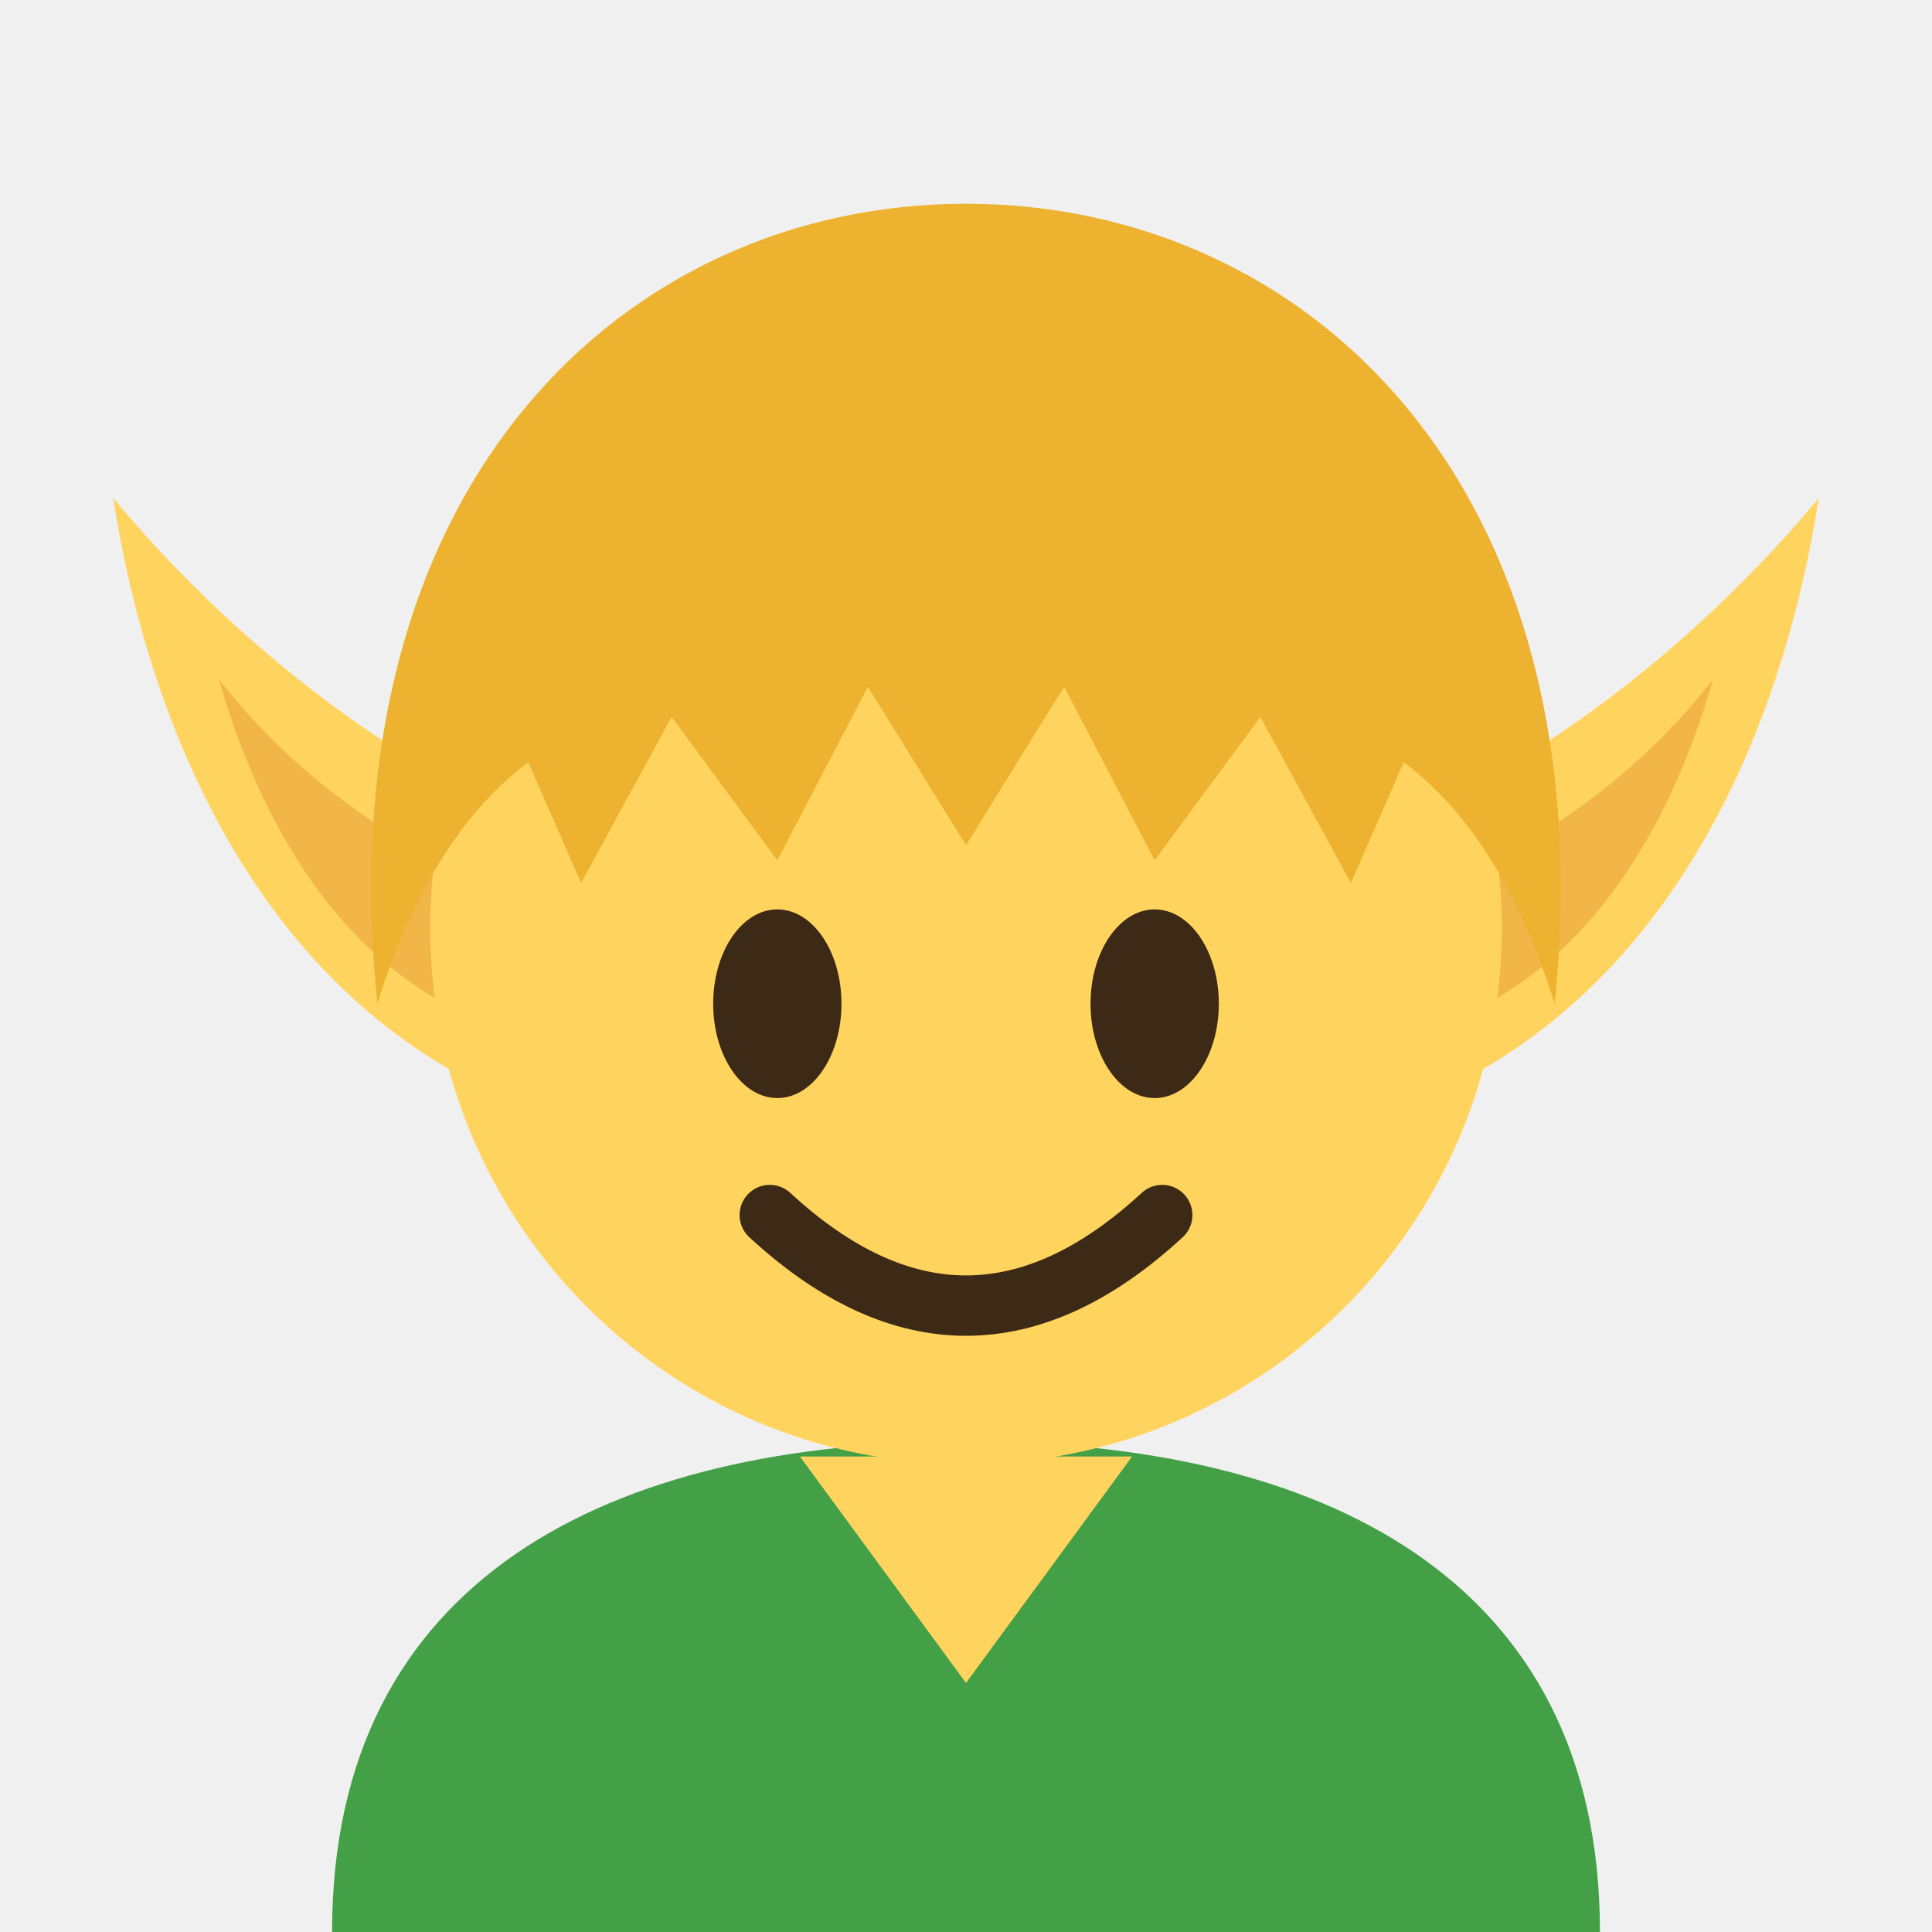
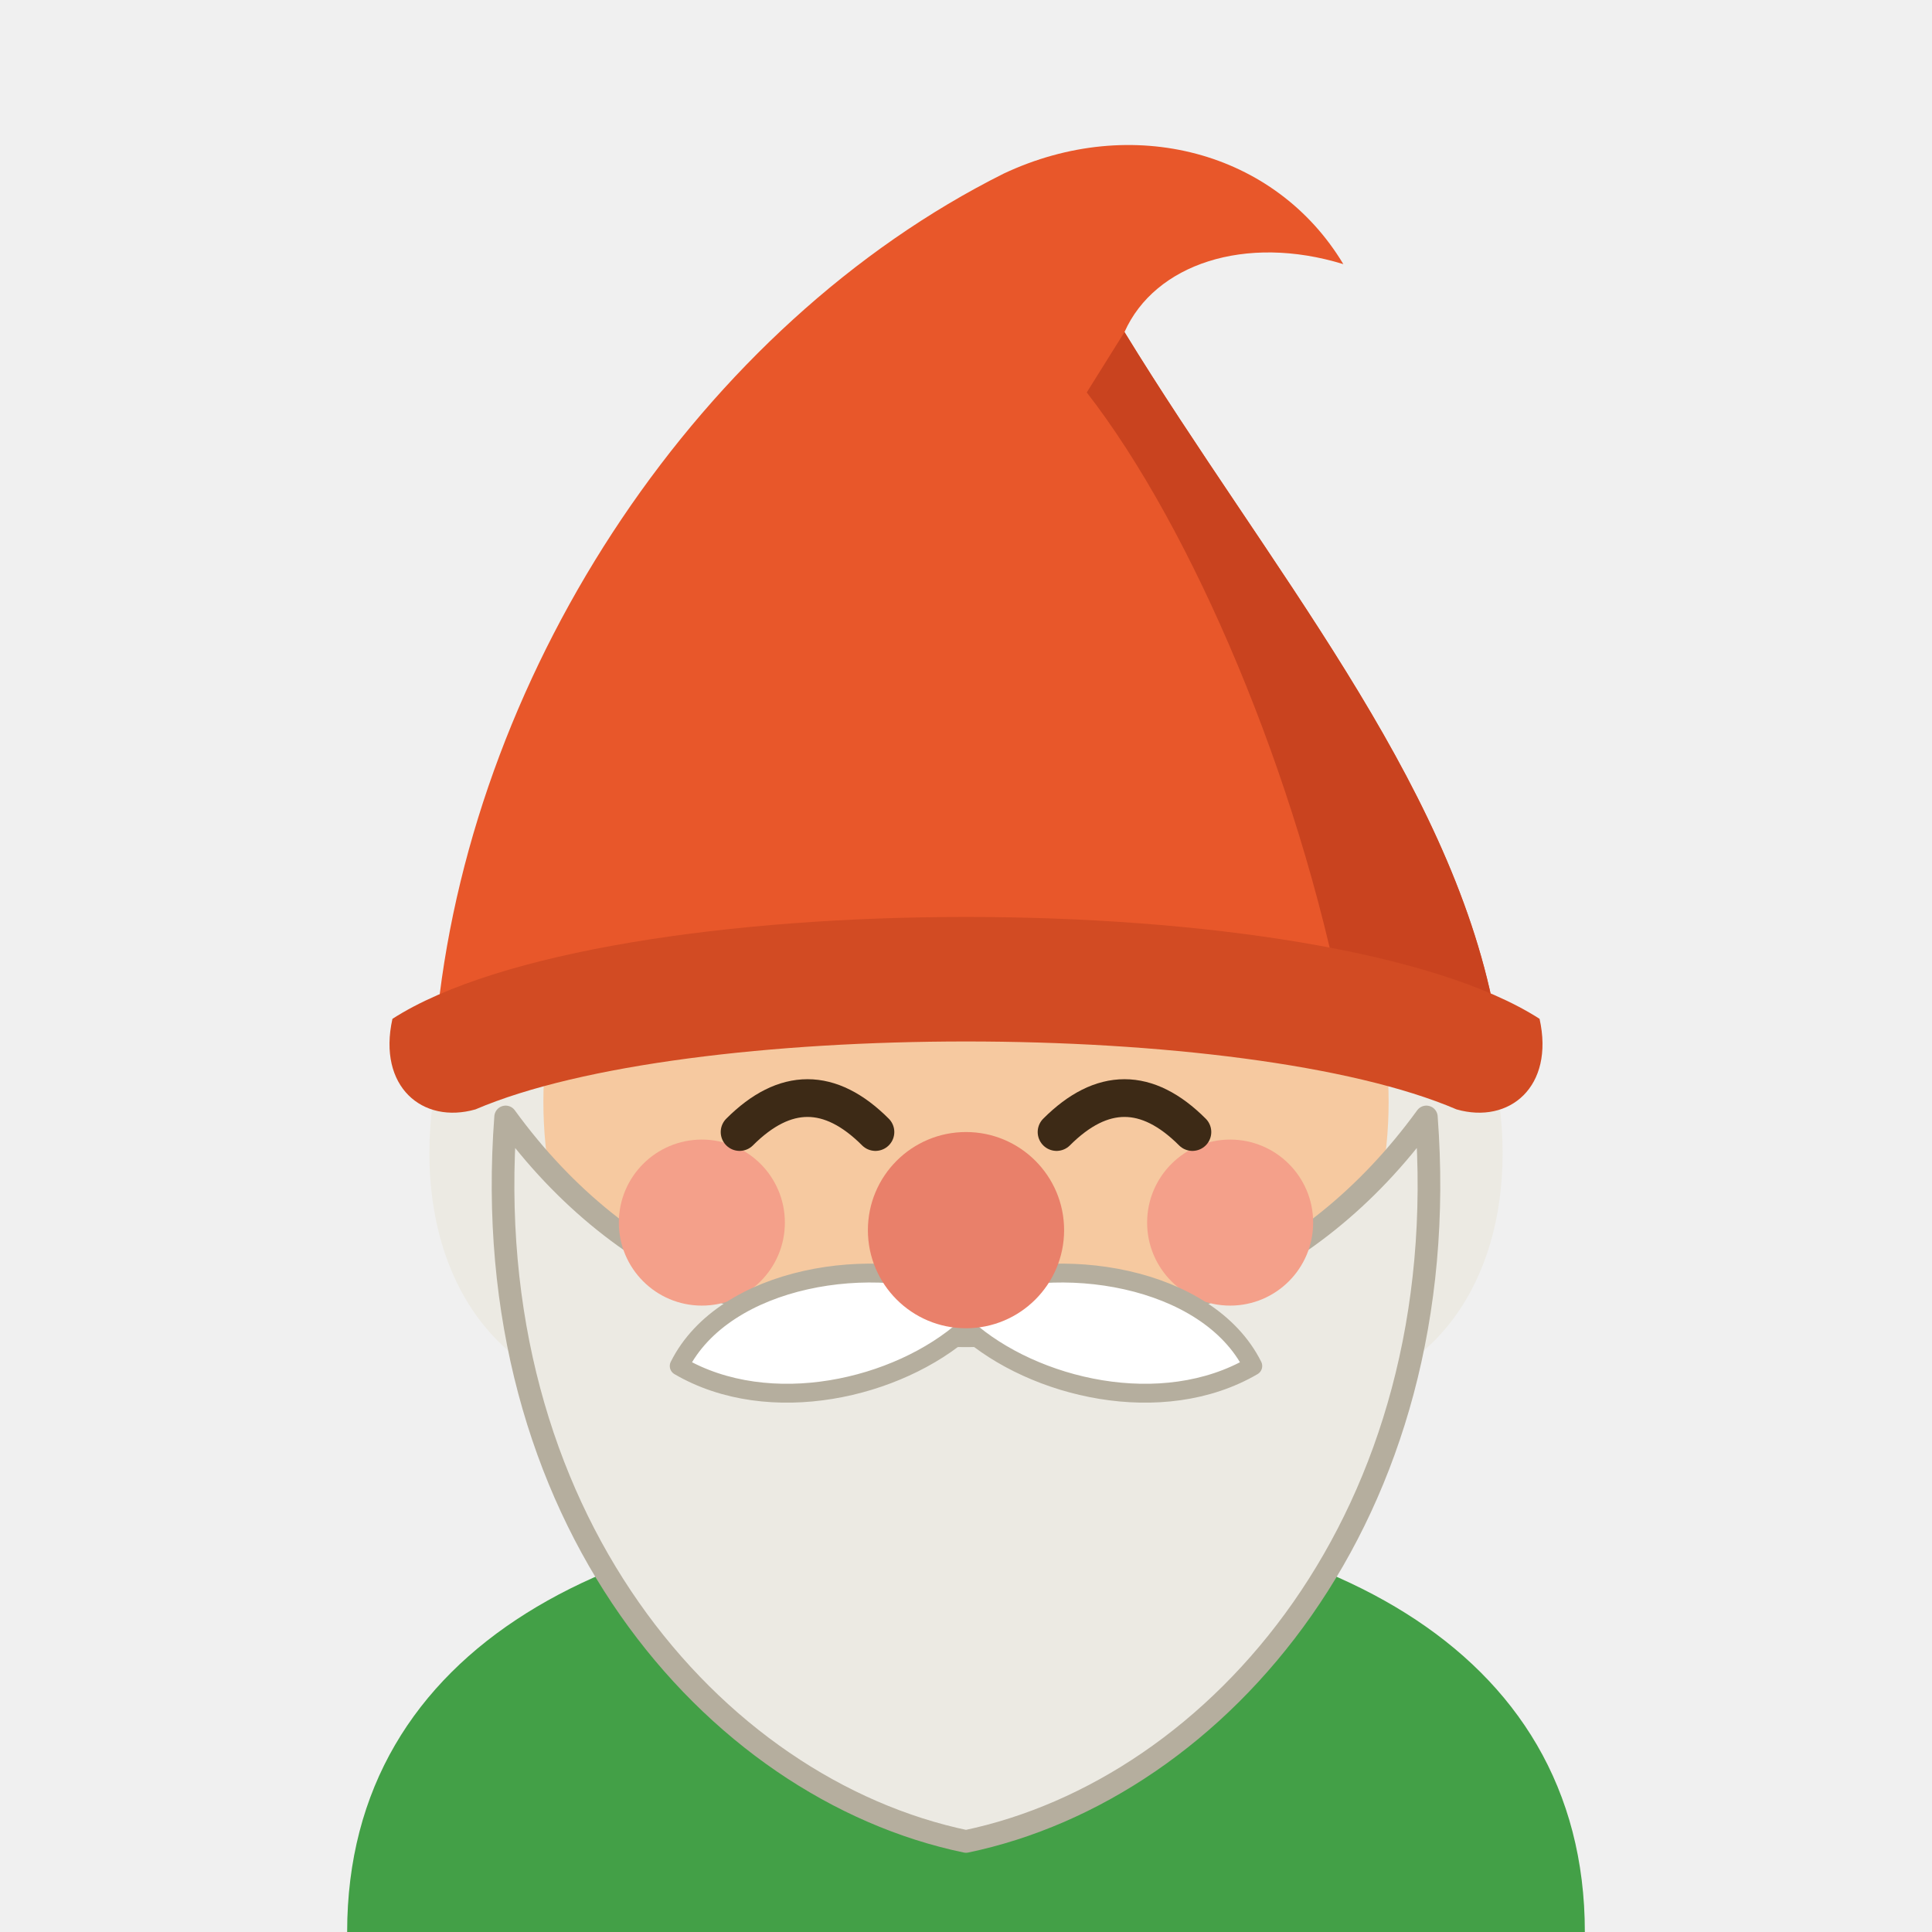
<svg xmlns="http://www.w3.org/2000/svg" viewBox="0 0 512 512" role="img" aria-label="Heinzelmännchen">
-   <path d="M88 512 C88 418 162 382 256 382 C350 382 424 418 424 512 Z" fill="#43A047" />
-   <path d="M212 386 L256 446 L300 386 Z" fill="#FFD45E" />
-   <path d="M132 214 C96 196 60 168 30 132 C40 196 70 262 132 290 Z" fill="#FFD45E" />
-   <path d="M380 214 C416 196 452 168 482 132 C472 196 442 262 380 290 Z" fill="#FFD45E" />
-   <path d="M120 230 C92 216 72 198 58 180 C70 222 92 254 122 268 Z" fill="#F2B547" />
-   <path d="M392 230 C420 216 440 198 454 180 C442 222 420 254 390 268 Z" fill="#F2B547" />
-   <circle cx="256" cy="246" r="142" fill="#FFD45E" />
-   <path d="M100 266 C86 128 166 54 256 54 C346 54 426 128 412 266 C402 234 388 214 372 202 L358 234 L334 190 L306 228 L282 182 L256 224 L230 182 L206 228 L178 190 L154 234 L140 202 C124 214 110 234 100 266 Z" fill="#EDB22F" />
-   <ellipse cx="206" cy="266" rx="17" ry="25" fill="#3D2A16" />
-   <ellipse cx="306" cy="266" rx="17" ry="25" fill="#3D2A16" />
-   <path d="M204 322 Q256 370 308 322" fill="none" stroke="#3D2A16" stroke-width="16" stroke-linecap="round" />
+   <path d="M92 512 C92 436 164 400 256 400 C348 400 420 436 420 512 Z" fill="#43A047" />
+   <path d="M118 276 C108 312 116 346 140 362 C150 330 156 300 160 280 Z" fill="#ECEAE3" />
+   <path d="M394 276 C404 312 396 346 372 362 C362 330 356 300 352 280 Z" fill="#ECEAE3" />
+   <circle cx="256" cy="292" r="112" fill="#F6C9A0" />
+   <path d="M134 296 C126 401.6 188.9 474 256 488 C323.1 474 386 401.6 378 296 C346 340 302 354 256 354 C210 354 166 340 134 296 Z" fill="#ECEAE3" stroke="#B5AE9E" stroke-width="6" stroke-linecap="round" stroke-linejoin="round" />
+   <path d="M116 268 C126 176 186 86 266 46 C300 30 338 40 356 70 C330 62 306 70 298 88 C336 150 384 206 396 268 Z" fill="#E8572A" />
+   <path d="M298 88 C336 150 384 206 396 268 L356 268 C344 206 316 140 288 104 Z" fill="#C9431F" />
+   <path d="M104 270 C160 234 352 234 408 270 C412 288 400 298 386 294 C330 270 182 270 126 294 C112 298 100 288 104 270 Z" fill="#D24B23" />
+   <circle cx="186" cy="324" r="22" fill="#F4A08A" />
+   <circle cx="326" cy="324" r="22" fill="#F4A08A" />
+   <path d="M196 300 Q214 282 232 300" fill="none" stroke="#3D2A16" stroke-width="10" stroke-linecap="round" stroke-linejoin="round" />
+   <path d="M280 300 Q298 282 316 300" fill="none" stroke="#3D2A16" stroke-width="10" stroke-linecap="round" stroke-linejoin="round" />
+   <path d="M256 342 C232 332 192 338 180 362 C204 376 238 368 256 352 C274 368 308 376 332 362 C320 338 280 332 256 342 Z" fill="#FFFFFF" stroke="#B5AE9E" stroke-width="5" stroke-linecap="round" stroke-linejoin="round" />
+   <circle cx="256" cy="326" r="26" fill="#E9806A" />
</svg>
